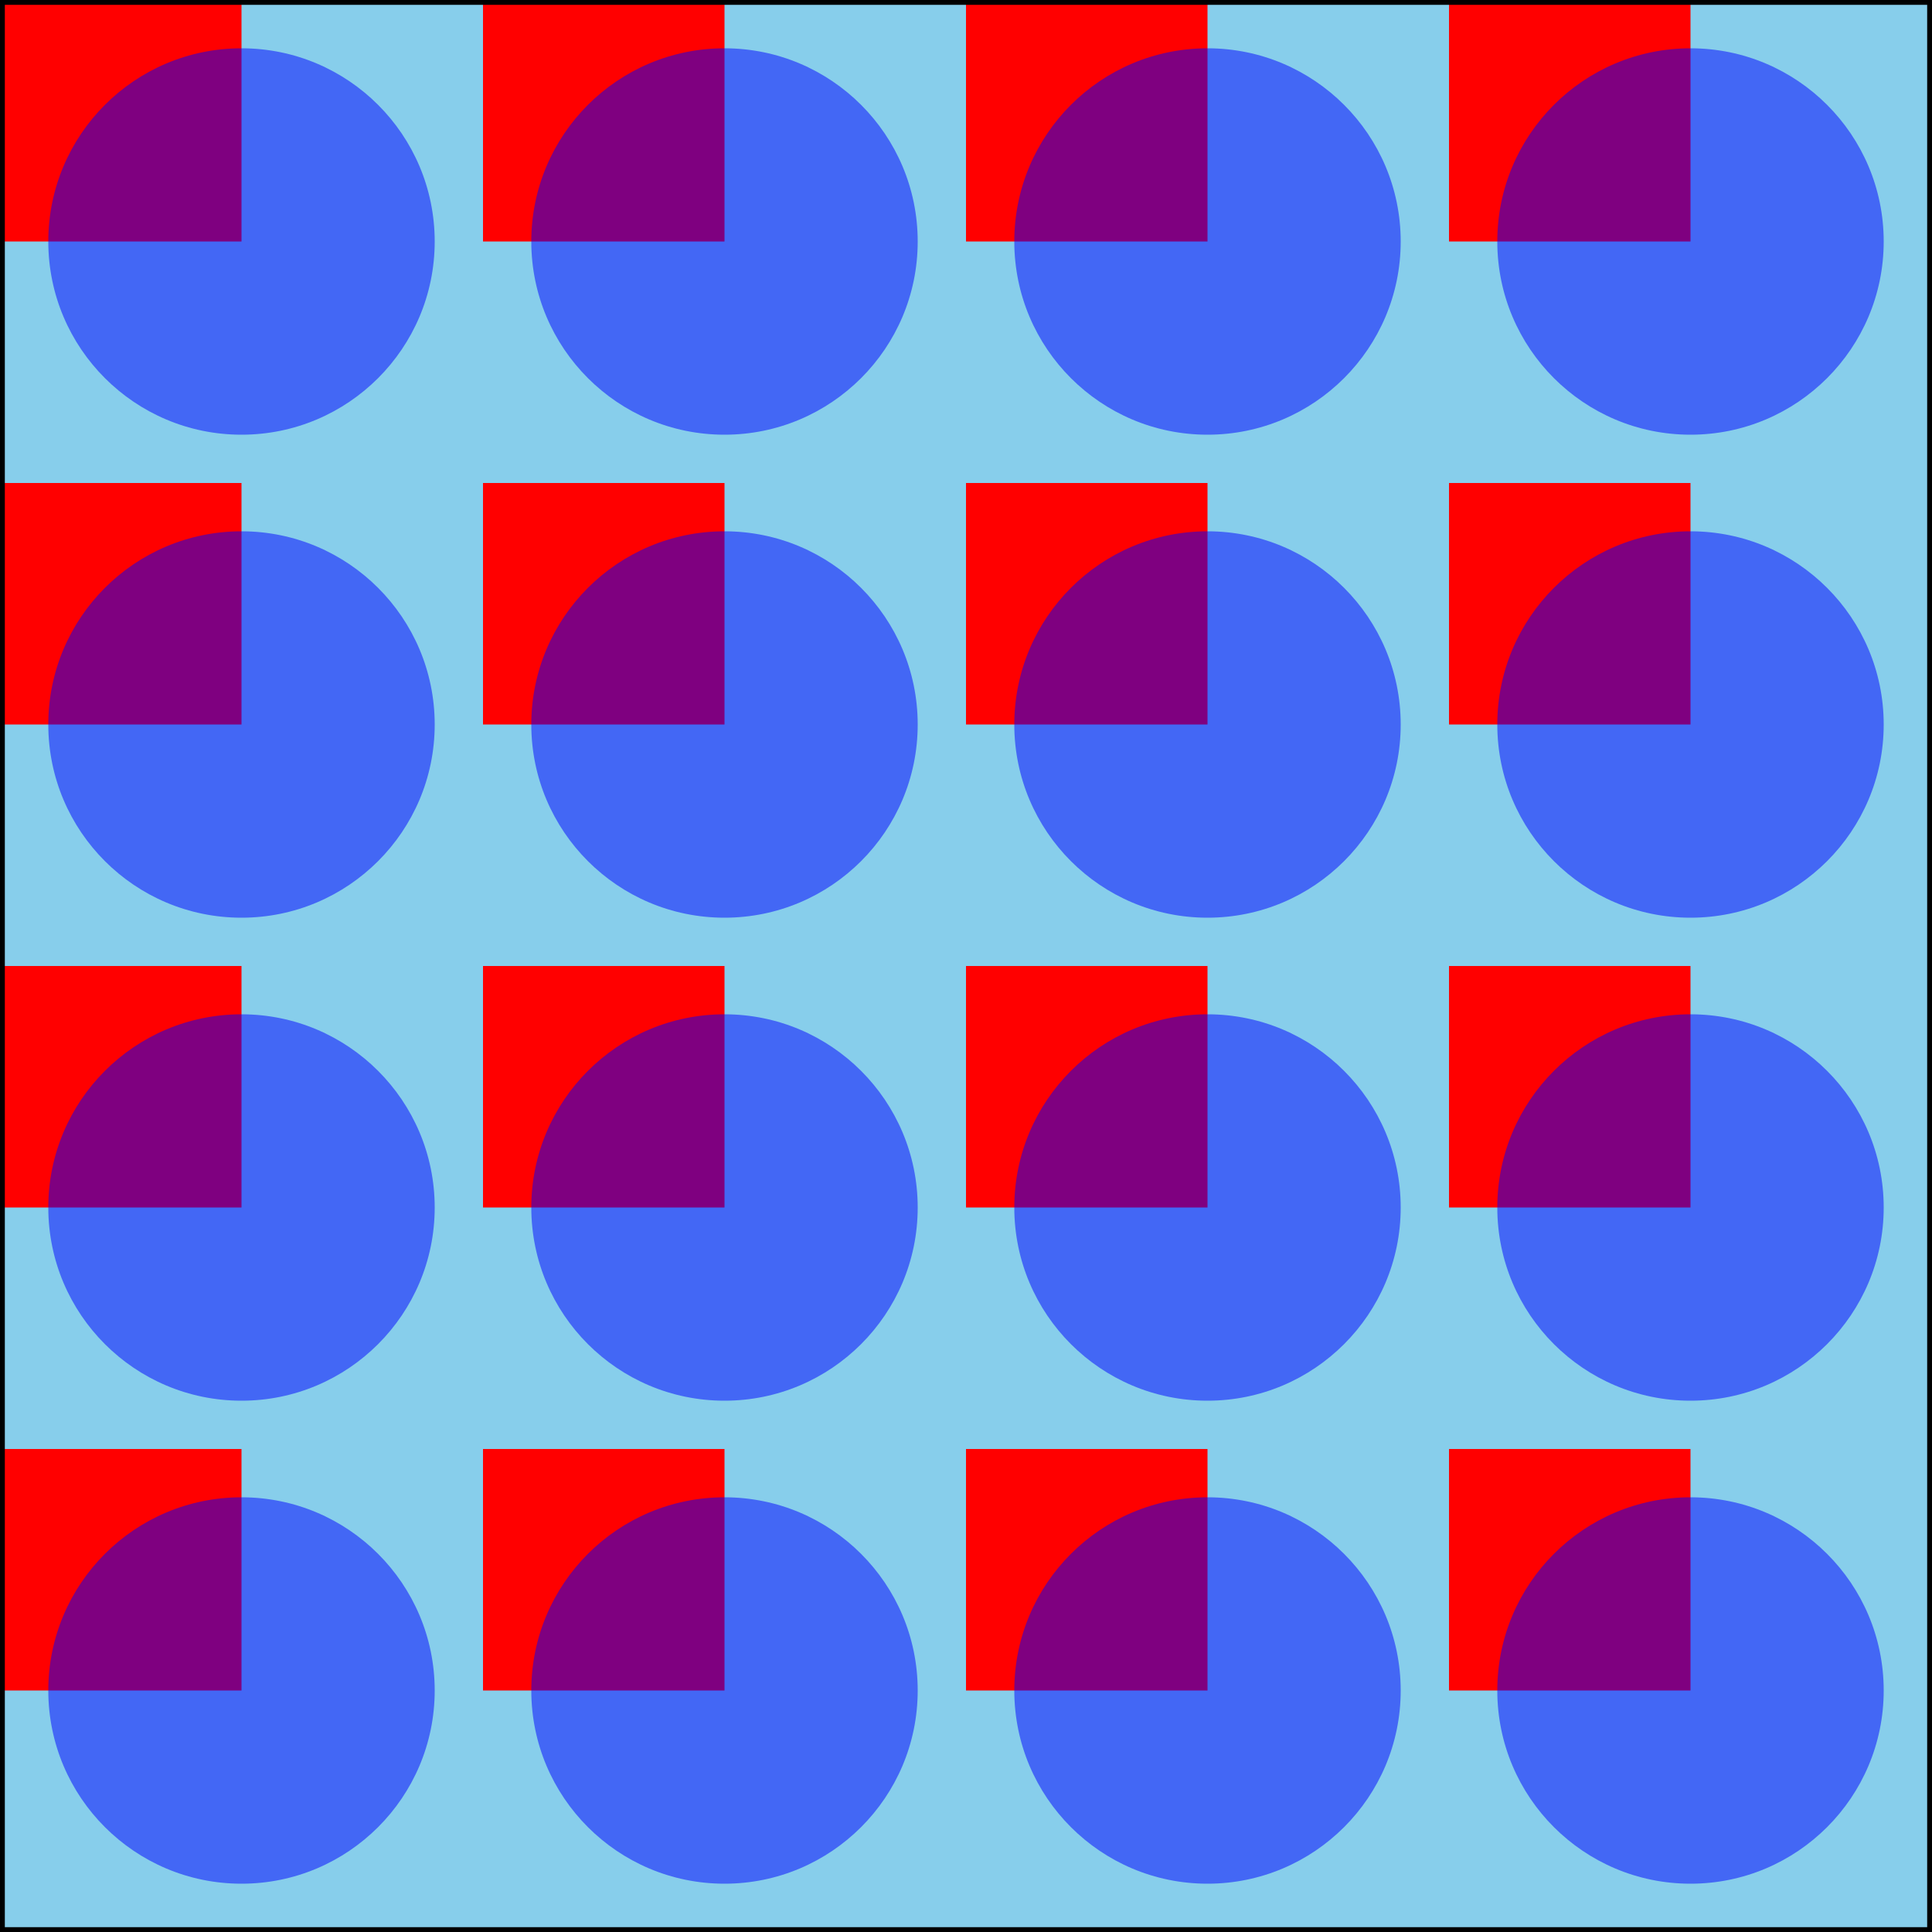
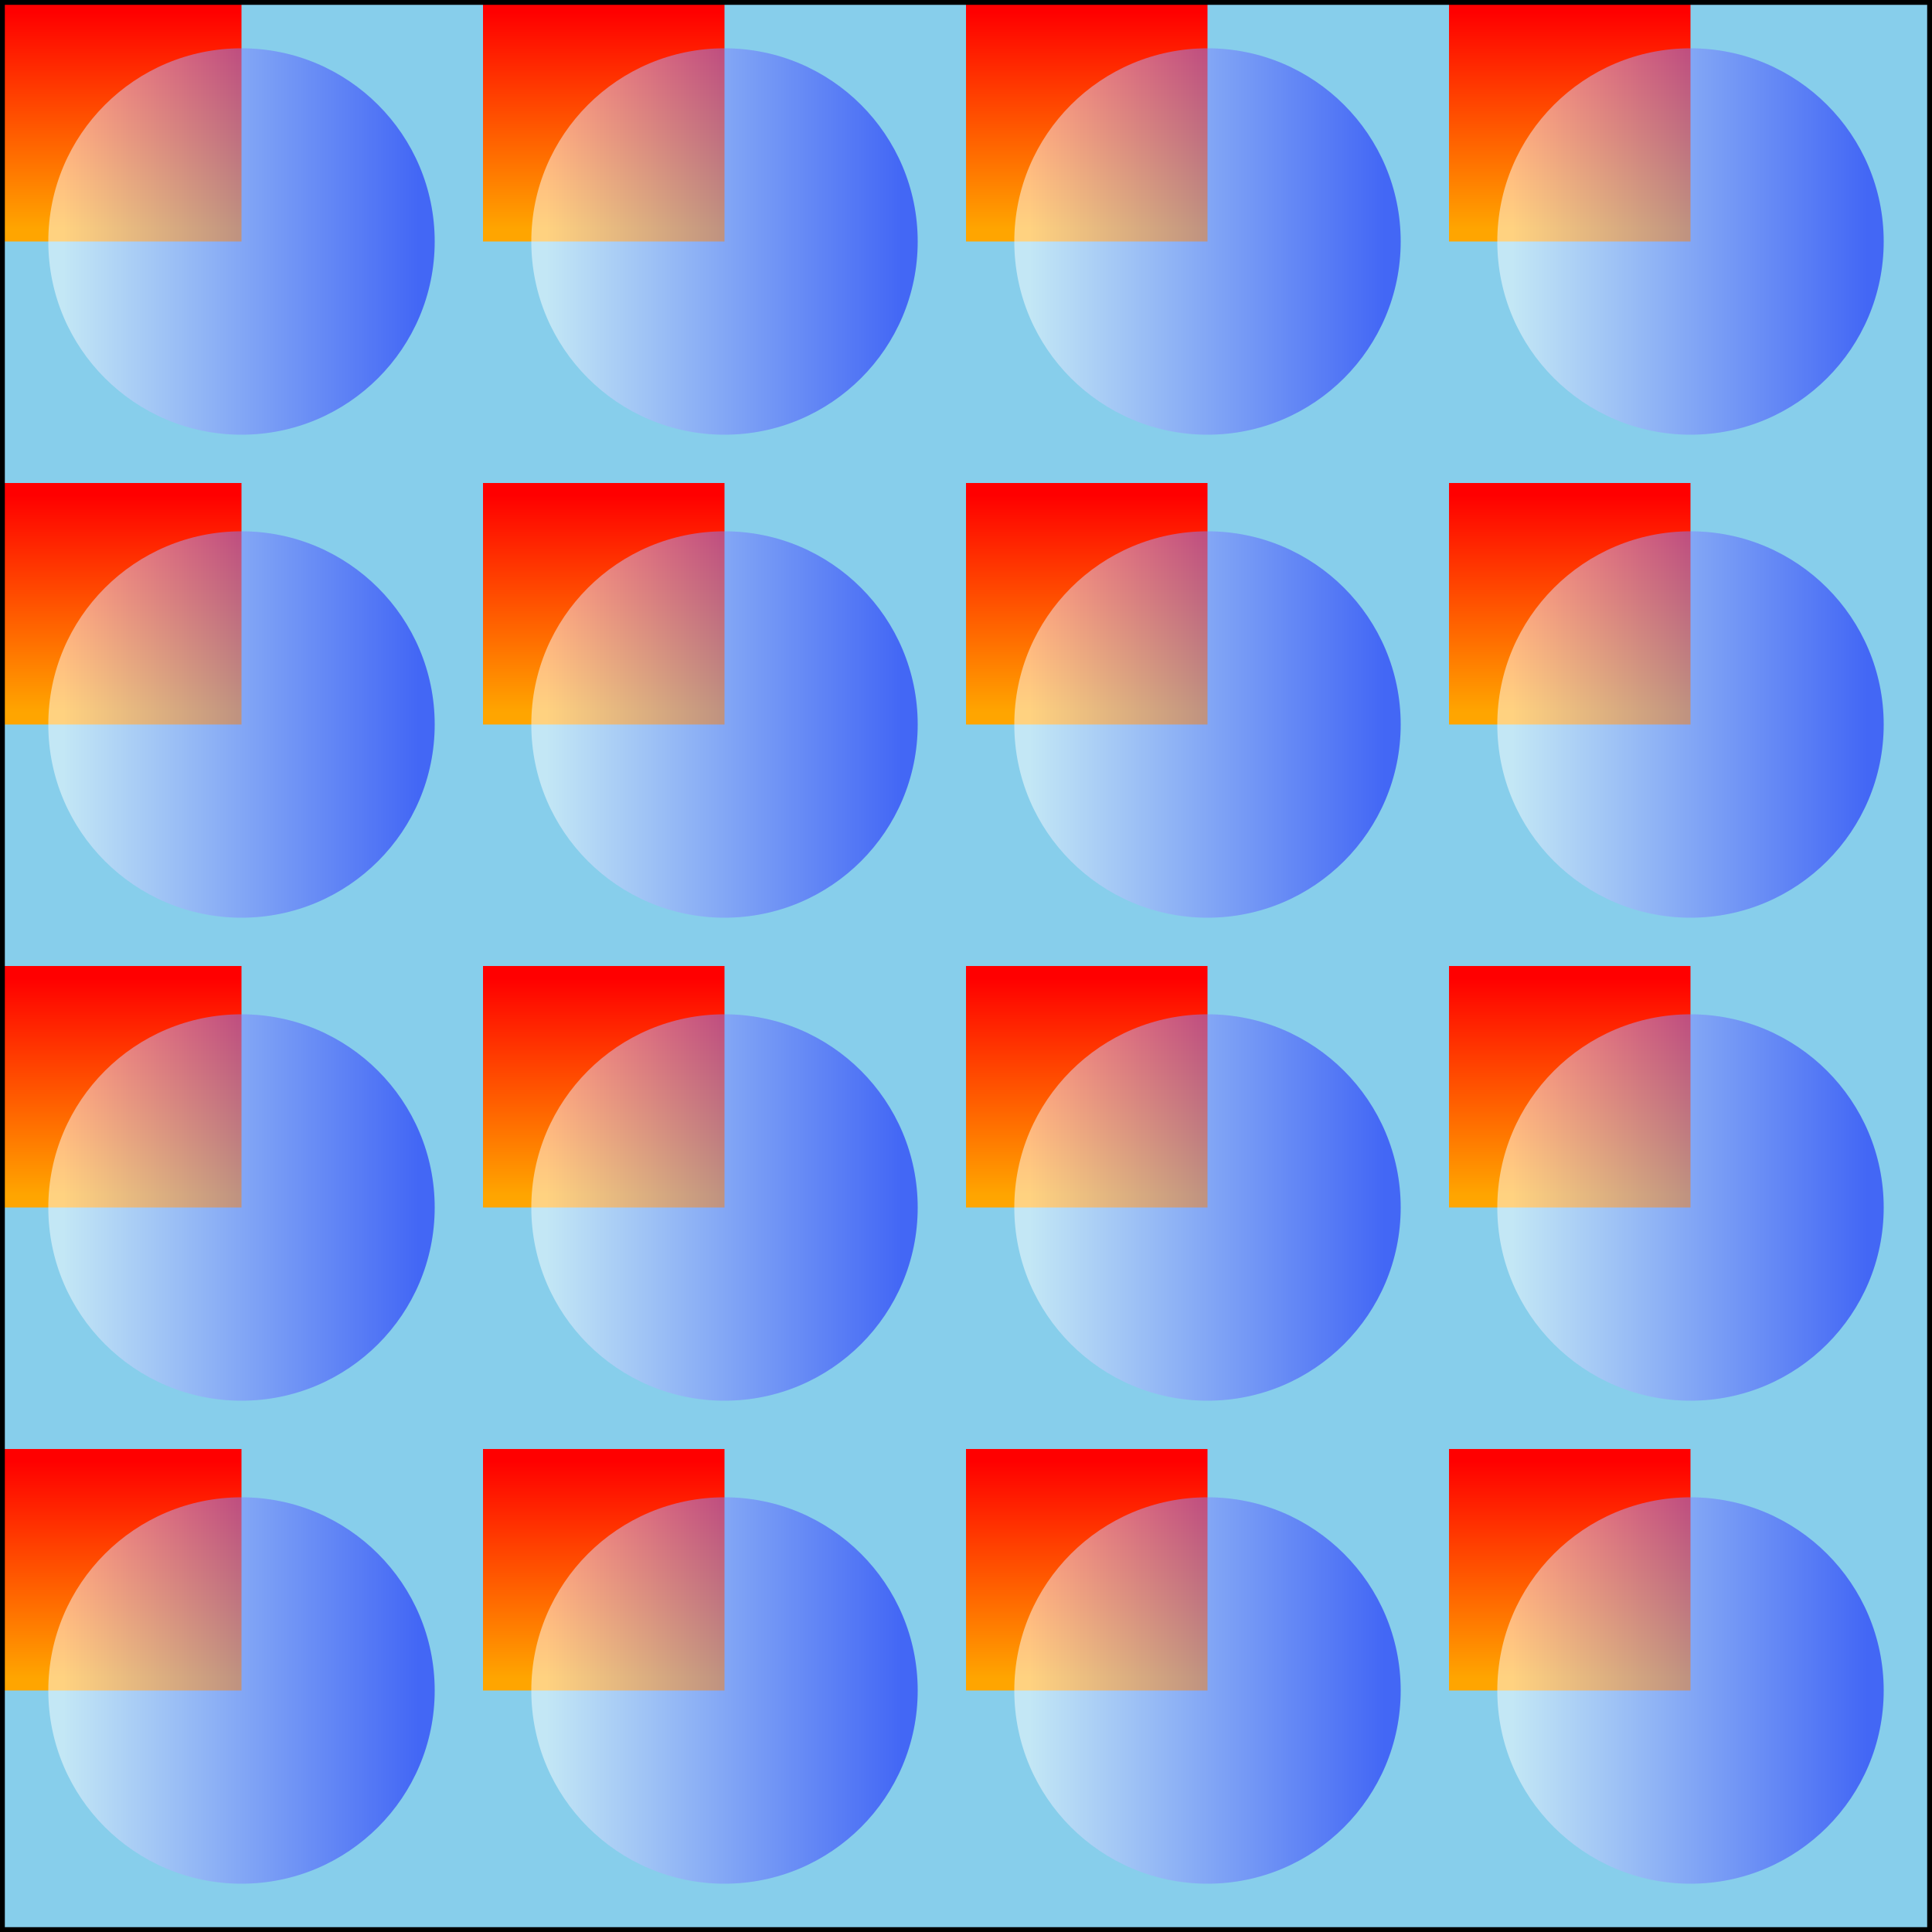
<svg xmlns="http://www.w3.org/2000/svg" width="200" height="200" version="1.1">
  <defs>
    <linearGradient id="Gradient1">
      <stop offset="5%" stop-color="white" />
      <stop offset="95%" stop-color="blue" />
    </linearGradient>
    <linearGradient id="Gradient2" x1="0" x2="0" y1="0" y2="1">
      <stop offset="5%" stop-color="red" />
      <stop offset="95%" stop-color="orange" />
    </linearGradient>
    <pattern id="Pattern" width=".25" height=".25" patternContentUnits="objectBoundingBox">
      <rect x="0" y="0" width=".25" height=".25" fill="skyblue" />
-       <rect x="0" y="0" width=".125" height=".125" fill="#ff0000" />
-       <circle cx=".125" cy=".125" r=".1" fill="#0000ff" fill-opacity="0.5" />
+       <rect x="0" y="0" width=".125" height=".125" fill="url(#Gradient2)" />
+       <circle cx=".125" cy=".125" r=".1" fill="url(#Gradient1)" fill-opacity="0.5" />
    </pattern>
  </defs>
  <rect fill="url(#Pattern)" stroke="black" x="0" y="0" width="200" height="200" />
</svg>
